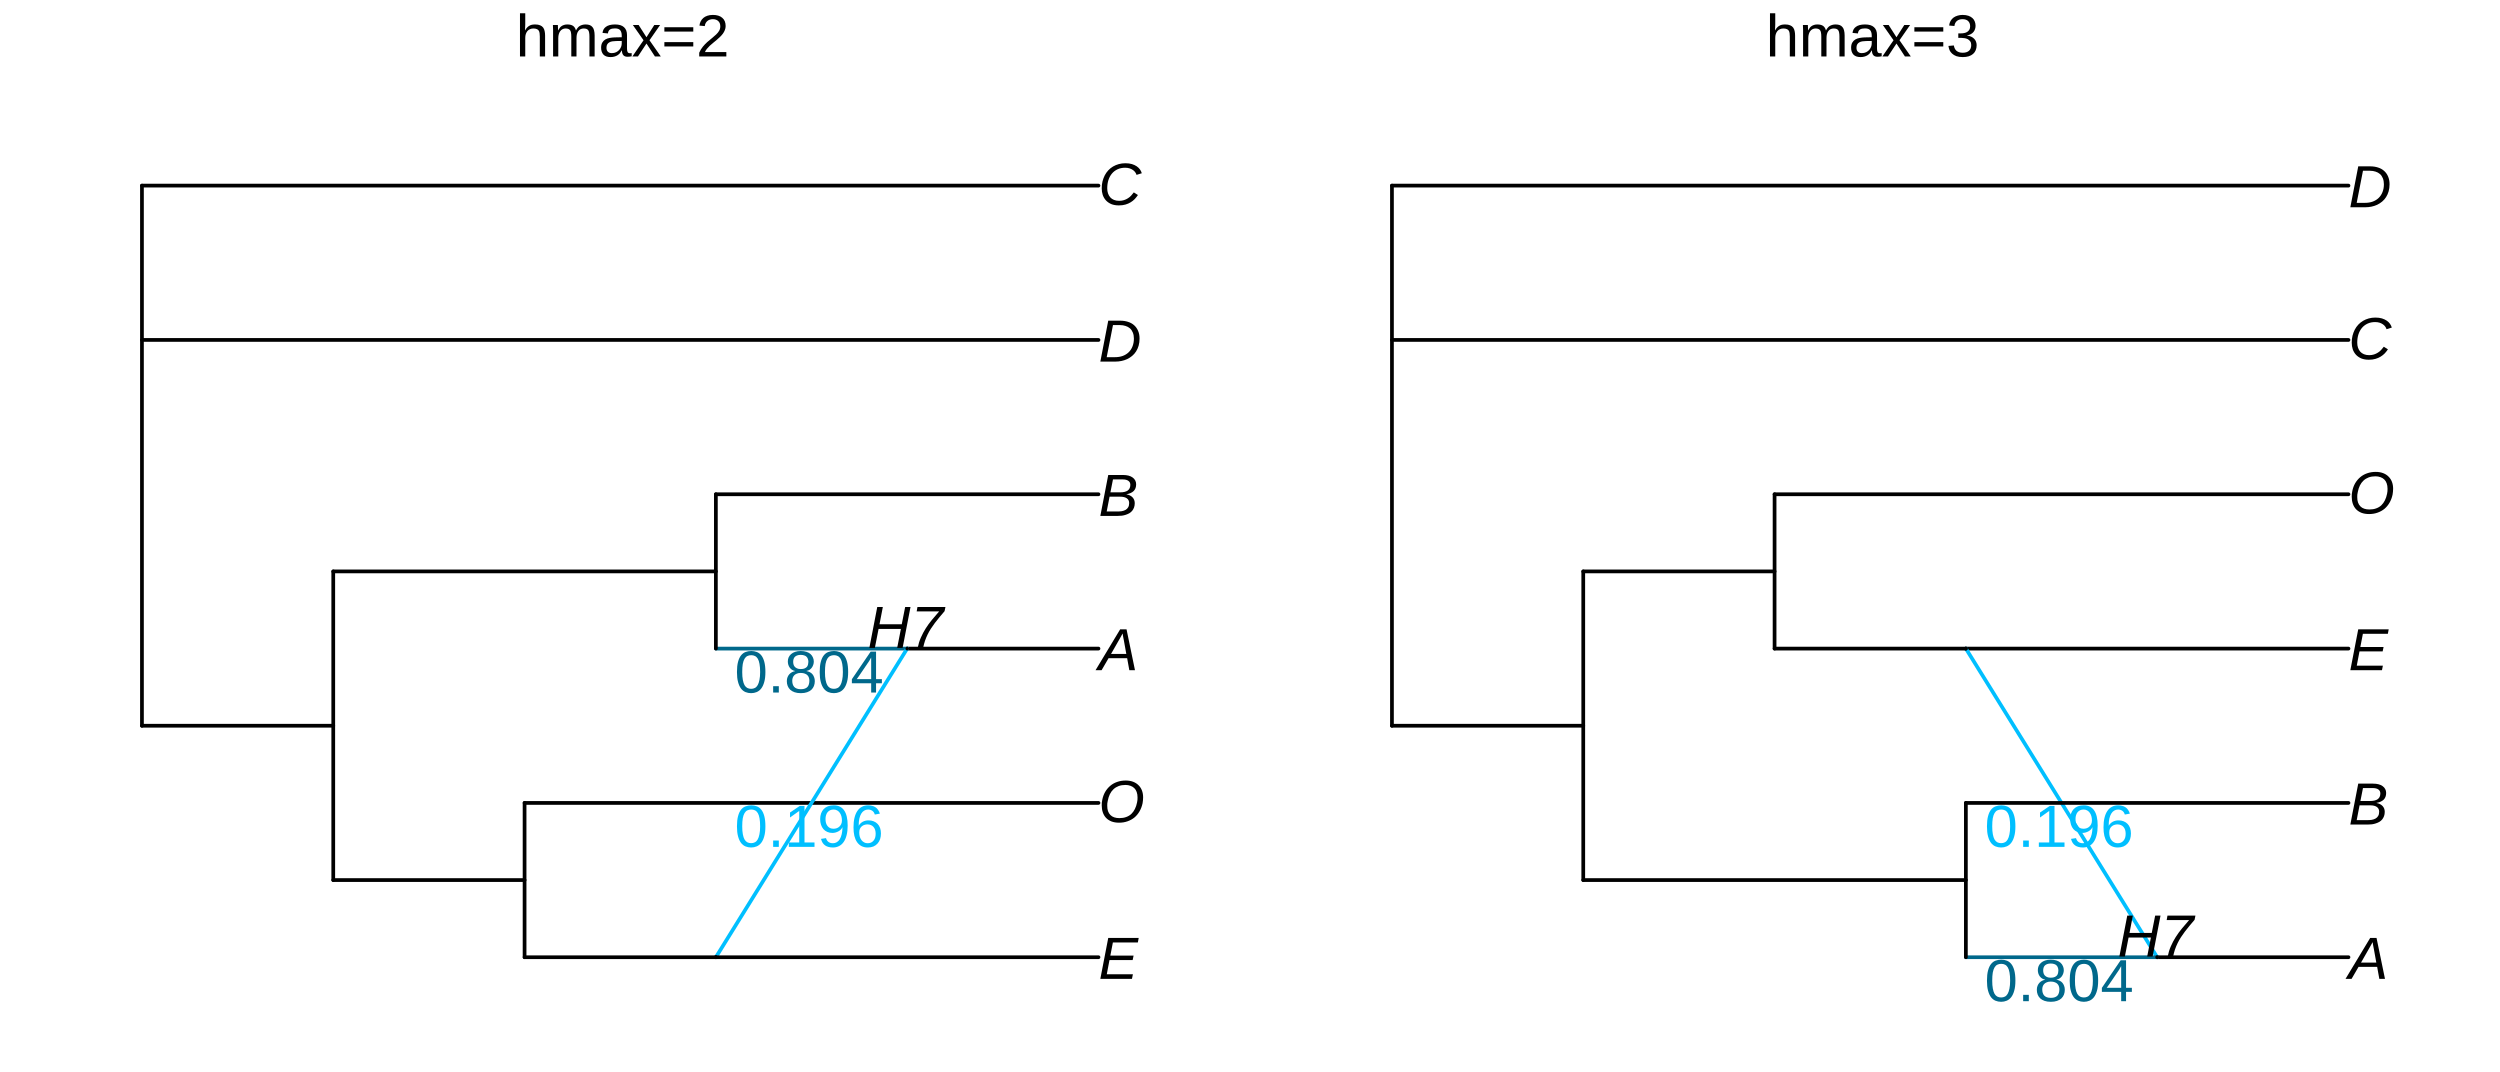
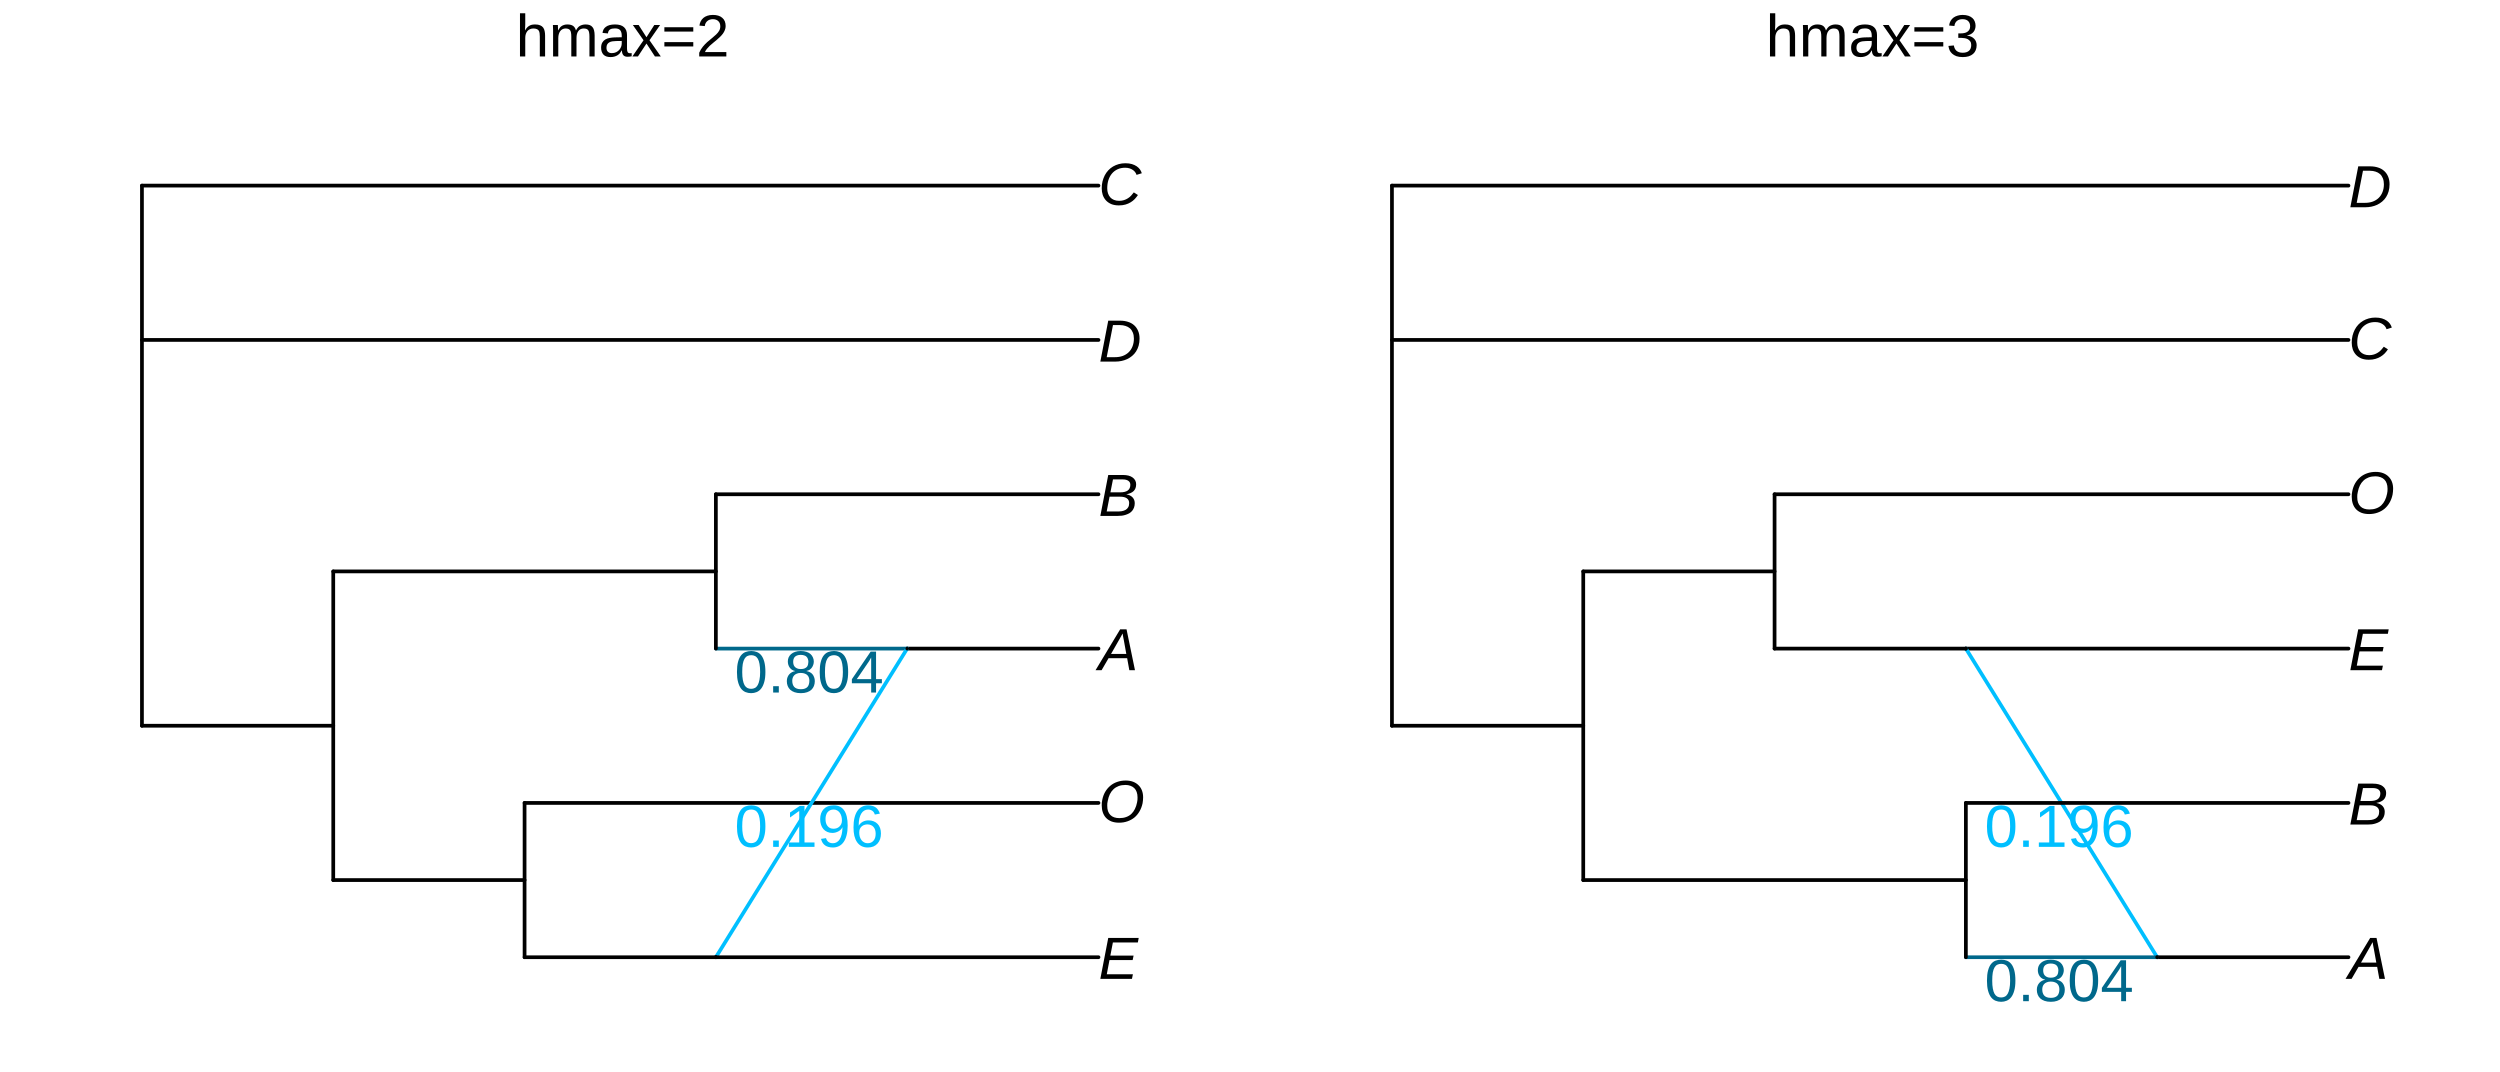
<svg xmlns="http://www.w3.org/2000/svg" xmlns:xlink="http://www.w3.org/1999/xlink" width="504pt" height="216pt" viewBox="0 0 504 216" version="1.1">
  <defs>
    <g>
      <symbol overflow="visible" id="glyph0-0">
        <path style="stroke:none;" d="M 0.406 0 L 0.406 -8 L 3.594 -8 L 3.594 0 Z M 0.797 -0.406 L 3.188 -0.406 L 3.188 -7.594 L 0.797 -7.594 Z M 0.797 -0.406 " />
      </symbol>
      <symbol overflow="visible" id="glyph0-1">
        <path style="stroke:none;" d="M 7.953 -1.969 C 7.766 -1.688 7.551 -1.414 7.312 -1.156 C 7.07 -0.906 6.797 -0.688 6.484 -0.5 C 6.18 -0.312 5.832 -0.16 5.438 -0.047 C 5.051 0.066 4.609 0.125 4.109 0.125 C 3.523 0.125 3.016 0.035 2.578 -0.141 C 2.148 -0.328 1.789 -0.578 1.5 -0.891 C 1.219 -1.203 1.004 -1.566 0.859 -1.984 C 0.723 -2.398 0.656 -2.848 0.656 -3.328 C 0.656 -3.816 0.707 -4.281 0.812 -4.719 C 0.926 -5.156 1.078 -5.562 1.266 -5.938 C 1.461 -6.312 1.703 -6.648 1.984 -6.953 C 2.266 -7.254 2.582 -7.508 2.938 -7.719 C 3.289 -7.926 3.676 -8.086 4.094 -8.203 C 4.508 -8.316 4.953 -8.375 5.422 -8.375 C 5.93 -8.375 6.375 -8.316 6.75 -8.203 C 7.125 -8.086 7.445 -7.938 7.719 -7.75 C 7.988 -7.562 8.207 -7.348 8.375 -7.109 C 8.539 -6.867 8.66 -6.617 8.734 -6.359 L 7.672 -6.031 C 7.617 -6.219 7.531 -6.395 7.406 -6.562 C 7.281 -6.738 7.125 -6.891 6.938 -7.016 C 6.75 -7.148 6.523 -7.258 6.266 -7.344 C 6.004 -7.426 5.707 -7.469 5.375 -7.469 C 4.801 -7.469 4.289 -7.363 3.844 -7.156 C 3.395 -6.945 3.016 -6.656 2.703 -6.281 C 2.398 -5.914 2.164 -5.477 2 -4.969 C 1.844 -4.469 1.766 -3.914 1.766 -3.312 C 1.766 -2.945 1.816 -2.609 1.922 -2.297 C 2.023 -1.992 2.176 -1.727 2.375 -1.5 C 2.57 -1.281 2.82 -1.109 3.125 -0.984 C 3.426 -0.859 3.773 -0.797 4.172 -0.797 C 4.523 -0.797 4.848 -0.844 5.141 -0.938 C 5.43 -1.031 5.695 -1.156 5.938 -1.312 C 6.188 -1.469 6.406 -1.648 6.594 -1.859 C 6.789 -2.066 6.969 -2.281 7.125 -2.5 Z M 7.953 -1.969 " />
      </symbol>
      <symbol overflow="visible" id="glyph0-2">
        <path style="stroke:none;" d="M 4.359 -8.25 C 4.941 -8.25 5.473 -8.172 5.953 -8.016 C 6.43 -7.867 6.844 -7.641 7.188 -7.328 C 7.531 -7.023 7.797 -6.648 7.984 -6.203 C 8.18 -5.754 8.281 -5.234 8.281 -4.641 C 8.281 -4.117 8.219 -3.641 8.094 -3.203 C 7.969 -2.773 7.797 -2.391 7.578 -2.047 C 7.359 -1.703 7.094 -1.398 6.781 -1.141 C 6.477 -0.891 6.145 -0.676 5.781 -0.5 C 5.414 -0.332 5.031 -0.207 4.625 -0.125 C 4.219 -0.039 3.801 0 3.375 0 L 0.375 0 L 1.969 -8.25 Z M 1.656 -0.891 L 3.328 -0.891 C 3.898 -0.891 4.422 -0.973 4.891 -1.141 C 5.359 -1.316 5.758 -1.566 6.094 -1.891 C 6.426 -2.211 6.68 -2.602 6.859 -3.062 C 7.047 -3.531 7.141 -4.055 7.141 -4.641 C 7.141 -5.109 7.066 -5.516 6.922 -5.859 C 6.785 -6.203 6.594 -6.484 6.344 -6.703 C 6.094 -6.922 5.797 -7.082 5.453 -7.188 C 5.109 -7.301 4.738 -7.359 4.344 -7.359 L 2.922 -7.359 Z M 1.656 -0.891 " />
      </symbol>
      <symbol overflow="visible" id="glyph0-3">
        <path style="stroke:none;" d="M 1.969 -8.25 L 4.953 -8.25 C 5.359 -8.25 5.723 -8.207 6.047 -8.125 C 6.379 -8.039 6.656 -7.914 6.875 -7.75 C 7.102 -7.594 7.281 -7.395 7.406 -7.156 C 7.531 -6.926 7.594 -6.664 7.594 -6.375 C 7.594 -5.801 7.426 -5.348 7.094 -5.016 C 6.758 -4.691 6.266 -4.473 5.609 -4.359 C 5.891 -4.305 6.133 -4.227 6.344 -4.125 C 6.551 -4.02 6.727 -3.891 6.875 -3.734 C 7.02 -3.578 7.129 -3.398 7.203 -3.203 C 7.273 -3.004 7.312 -2.797 7.312 -2.578 C 7.312 -2.254 7.266 -1.961 7.172 -1.703 C 7.078 -1.453 6.953 -1.227 6.797 -1.031 C 6.641 -0.844 6.453 -0.68 6.234 -0.547 C 6.016 -0.422 5.773 -0.316 5.516 -0.234 C 5.266 -0.148 5 -0.086 4.719 -0.047 C 4.438 -0.016 4.148 0 3.859 0 L 0.375 0 Z M 2.406 -4.75 L 4.344 -4.75 C 5.051 -4.75 5.57 -4.875 5.906 -5.125 C 6.25 -5.383 6.422 -5.766 6.422 -6.266 C 6.422 -6.629 6.285 -6.898 6.016 -7.078 C 5.754 -7.266 5.367 -7.359 4.859 -7.359 L 2.922 -7.359 Z M 1.656 -0.891 L 3.812 -0.891 C 4.113 -0.891 4.41 -0.91 4.703 -0.953 C 4.992 -1.004 5.25 -1.094 5.469 -1.219 C 5.688 -1.344 5.859 -1.516 5.984 -1.734 C 6.117 -1.953 6.188 -2.238 6.188 -2.594 C 6.188 -3.008 6.031 -3.328 5.719 -3.547 C 5.406 -3.766 4.961 -3.875 4.391 -3.875 L 2.234 -3.875 Z M 1.656 -0.891 " />
      </symbol>
      <symbol overflow="visible" id="glyph0-4">
        <path style="stroke:none;" d="M 6.219 0 L 5.781 -2.422 L 2.031 -2.422 L 0.625 0 L -0.594 0 L 4.375 -8.25 L 5.656 -8.25 L 7.359 0 Z M 5.109 -6.062 C 5.078 -6.219 5.047 -6.367 5.016 -6.516 C 4.984 -6.672 4.957 -6.812 4.938 -6.938 C 4.914 -7.07 4.898 -7.18 4.891 -7.266 C 4.879 -7.348 4.867 -7.395 4.859 -7.406 C 4.859 -7.395 4.832 -7.344 4.781 -7.25 C 4.738 -7.164 4.68 -7.062 4.609 -6.938 C 4.535 -6.812 4.457 -6.672 4.375 -6.516 C 4.289 -6.359 4.203 -6.203 4.109 -6.047 L 2.531 -3.281 L 5.609 -3.281 Z M 5.109 -6.062 " />
      </symbol>
      <symbol overflow="visible" id="glyph0-5">
        <path style="stroke:none;" d="M 5.5 -8.375 C 6.062 -8.375 6.555 -8.289 6.984 -8.125 C 7.422 -7.957 7.785 -7.723 8.078 -7.422 C 8.379 -7.129 8.609 -6.773 8.766 -6.359 C 8.922 -5.941 9 -5.484 9 -4.984 C 9 -4.797 8.988 -4.598 8.969 -4.391 C 8.945 -4.18 8.922 -3.984 8.891 -3.797 C 8.766 -3.203 8.562 -2.66 8.281 -2.172 C 8.008 -1.691 7.672 -1.281 7.266 -0.938 C 6.859 -0.602 6.391 -0.344 5.859 -0.156 C 5.336 0.031 4.77 0.125 4.156 0.125 C 3.57 0.125 3.062 0.039 2.625 -0.125 C 2.188 -0.301 1.82 -0.539 1.531 -0.844 C 1.238 -1.156 1.02 -1.523 0.875 -1.953 C 0.727 -2.379 0.656 -2.848 0.656 -3.359 C 0.656 -3.535 0.66 -3.719 0.672 -3.906 C 0.691 -4.094 0.723 -4.285 0.766 -4.484 C 0.879 -5.066 1.07 -5.598 1.344 -6.078 C 1.625 -6.555 1.969 -6.969 2.375 -7.312 C 2.781 -7.656 3.242 -7.914 3.766 -8.094 C 4.297 -8.281 4.875 -8.375 5.5 -8.375 Z M 5.438 -7.484 C 4.926 -7.484 4.473 -7.41 4.078 -7.266 C 3.68 -7.117 3.332 -6.906 3.031 -6.625 C 2.738 -6.352 2.492 -6.02 2.297 -5.625 C 2.109 -5.238 1.969 -4.797 1.875 -4.297 C 1.832 -4.117 1.801 -3.945 1.781 -3.781 C 1.77 -3.613 1.766 -3.453 1.766 -3.297 C 1.766 -2.879 1.816 -2.516 1.922 -2.203 C 2.035 -1.891 2.195 -1.629 2.406 -1.422 C 2.613 -1.211 2.867 -1.055 3.172 -0.953 C 3.484 -0.848 3.828 -0.797 4.203 -0.797 C 4.723 -0.797 5.18 -0.867 5.578 -1.016 C 5.984 -1.16 6.332 -1.367 6.625 -1.641 C 6.914 -1.922 7.156 -2.254 7.344 -2.641 C 7.539 -3.035 7.688 -3.477 7.781 -3.969 C 7.82 -4.133 7.848 -4.301 7.859 -4.469 C 7.867 -4.645 7.875 -4.812 7.875 -4.969 C 7.875 -5.383 7.816 -5.75 7.703 -6.062 C 7.598 -6.375 7.438 -6.633 7.219 -6.844 C 7.008 -7.051 6.754 -7.207 6.453 -7.312 C 6.148 -7.426 5.812 -7.484 5.438 -7.484 Z M 5.438 -7.484 " />
      </symbol>
      <symbol overflow="visible" id="glyph0-6">
        <path style="stroke:none;" d="M 0.375 0 L 1.969 -8.25 L 8.109 -8.25 L 7.938 -7.344 L 2.906 -7.344 L 2.391 -4.688 L 7.078 -4.688 L 6.891 -3.797 L 2.219 -3.797 L 1.672 -0.922 L 6.938 -0.922 L 6.75 0 Z M 0.375 0 " />
-       </symbol>
-       <symbol overflow="visible" id="glyph0-7">
-         <path style="stroke:none;" d="M 5.984 0 L 6.734 -3.828 L 2.234 -3.828 L 1.484 0 L 0.375 0 L 1.969 -8.25 L 3.094 -8.25 L 2.422 -4.766 L 6.906 -4.766 L 7.594 -8.25 L 8.672 -8.25 L 7.078 0 Z M 5.984 0 " />
-       </symbol>
-       <symbol overflow="visible" id="glyph0-8">
-         <path style="stroke:none;" d="M 6.875 -7.406 C 6.52 -6.977 6.176 -6.57 5.844 -6.188 C 5.52 -5.801 5.211 -5.414 4.922 -5.031 C 4.641 -4.656 4.375 -4.273 4.125 -3.891 C 3.875 -3.504 3.648 -3.109 3.453 -2.703 C 3.254 -2.297 3.078 -1.867 2.922 -1.422 C 2.773 -0.973 2.648 -0.5 2.547 0 L 1.453 0 C 1.598 -0.75 1.812 -1.441 2.094 -2.078 C 2.375 -2.723 2.703 -3.344 3.078 -3.938 C 3.453 -4.531 3.867 -5.102 4.328 -5.656 C 4.785 -6.219 5.27 -6.785 5.781 -7.359 L 1.25 -7.359 L 1.406 -8.25 L 7.047 -8.25 Z M 6.875 -7.406 " />
      </symbol>
      <symbol overflow="visible" id="glyph1-0">
        <path style="stroke:none;" d="M 0.406 0 L 0.406 -8 L 3.594 -8 L 3.594 0 Z M 0.797 -0.406 L 3.188 -0.406 L 3.188 -7.594 L 0.797 -7.594 Z M 0.797 -0.406 " />
      </symbol>
      <symbol overflow="visible" id="glyph1-1">
        <path style="stroke:none;" d="M 6.203 -4.125 C 6.203 -3.332 6.125 -2.664 5.969 -2.125 C 5.82 -1.582 5.617 -1.145 5.359 -0.812 C 5.098 -0.477 4.789 -0.238 4.438 -0.094 C 4.094 0.051 3.723 0.125 3.328 0.125 C 2.922 0.125 2.539 0.051 2.188 -0.094 C 1.844 -0.238 1.539 -0.477 1.281 -0.812 C 1.031 -1.145 0.832 -1.582 0.688 -2.125 C 0.539 -2.664 0.469 -3.332 0.469 -4.125 C 0.469 -4.957 0.539 -5.645 0.688 -6.188 C 0.832 -6.738 1.035 -7.176 1.297 -7.5 C 1.555 -7.82 1.859 -8.047 2.203 -8.172 C 2.555 -8.305 2.941 -8.375 3.359 -8.375 C 3.754 -8.375 4.125 -8.305 4.469 -8.172 C 4.812 -8.047 5.113 -7.82 5.375 -7.5 C 5.633 -7.176 5.836 -6.738 5.984 -6.188 C 6.129 -5.645 6.203 -4.957 6.203 -4.125 Z M 5.141 -4.125 C 5.141 -4.781 5.098 -5.328 5.016 -5.766 C 4.941 -6.203 4.828 -6.551 4.672 -6.812 C 4.516 -7.07 4.328 -7.254 4.109 -7.359 C 3.891 -7.473 3.641 -7.531 3.359 -7.531 C 3.055 -7.531 2.789 -7.473 2.562 -7.359 C 2.344 -7.254 2.156 -7.07 2 -6.812 C 1.844 -6.551 1.723 -6.203 1.641 -5.766 C 1.566 -5.328 1.531 -4.781 1.531 -4.125 C 1.531 -3.5 1.57 -2.969 1.656 -2.531 C 1.738 -2.094 1.852 -1.742 2 -1.484 C 2.156 -1.223 2.344 -1.035 2.562 -0.922 C 2.789 -0.805 3.047 -0.75 3.328 -0.75 C 3.609 -0.75 3.859 -0.805 4.078 -0.922 C 4.305 -1.035 4.492 -1.223 4.641 -1.484 C 4.797 -1.742 4.914 -2.094 5 -2.531 C 5.094 -2.969 5.141 -3.5 5.141 -4.125 Z M 5.141 -4.125 " />
      </symbol>
      <symbol overflow="visible" id="glyph1-2">
        <path style="stroke:none;" d="M 1.094 0 L 1.094 -1.281 L 2.234 -1.281 L 2.234 0 Z M 1.094 0 " />
      </symbol>
      <symbol overflow="visible" id="glyph1-3">
        <path style="stroke:none;" d="M 0.922 0 L 0.922 -0.891 L 3.016 -0.891 L 3.016 -7.25 L 1.156 -5.922 L 1.156 -6.922 L 3.109 -8.25 L 4.078 -8.25 L 4.078 -0.891 L 6.094 -0.891 L 6.094 0 Z M 0.922 0 " />
      </symbol>
      <symbol overflow="visible" id="glyph1-4">
        <path style="stroke:none;" d="M 6.109 -4.297 C 6.109 -3.555 6.035 -2.91 5.891 -2.359 C 5.754 -1.805 5.555 -1.348 5.297 -0.984 C 5.047 -0.617 4.734 -0.344 4.359 -0.156 C 3.992 0.031 3.582 0.125 3.125 0.125 C 2.801 0.125 2.508 0.086 2.25 0.016 C 2 -0.047 1.773 -0.145 1.578 -0.281 C 1.379 -0.414 1.207 -0.594 1.062 -0.812 C 0.926 -1.031 0.816 -1.297 0.734 -1.609 L 1.734 -1.766 C 1.848 -1.41 2.02 -1.148 2.25 -0.984 C 2.488 -0.816 2.785 -0.734 3.141 -0.734 C 3.422 -0.734 3.676 -0.801 3.906 -0.938 C 4.145 -1.07 4.348 -1.273 4.516 -1.547 C 4.68 -1.816 4.812 -2.156 4.906 -2.562 C 5 -2.969 5.051 -3.441 5.062 -3.984 C 4.977 -3.797 4.863 -3.629 4.719 -3.484 C 4.582 -3.348 4.422 -3.227 4.234 -3.125 C 4.055 -3.031 3.859 -2.953 3.641 -2.891 C 3.43 -2.836 3.223 -2.812 3.016 -2.812 C 2.641 -2.812 2.301 -2.879 2 -3.016 C 1.695 -3.148 1.438 -3.336 1.219 -3.578 C 1.008 -3.828 0.848 -4.117 0.734 -4.453 C 0.617 -4.797 0.562 -5.18 0.562 -5.609 C 0.562 -6.023 0.625 -6.406 0.75 -6.75 C 0.875 -7.094 1.051 -7.383 1.281 -7.625 C 1.52 -7.875 1.805 -8.062 2.141 -8.188 C 2.484 -8.312 2.875 -8.375 3.312 -8.375 C 4.227 -8.375 4.922 -8.035 5.391 -7.359 C 5.867 -6.68 6.109 -5.66 6.109 -4.297 Z M 4.953 -5.312 C 4.953 -5.613 4.914 -5.898 4.844 -6.172 C 4.77 -6.441 4.66 -6.676 4.516 -6.875 C 4.379 -7.07 4.207 -7.227 4 -7.344 C 3.789 -7.469 3.551 -7.531 3.281 -7.531 C 3.02 -7.531 2.785 -7.484 2.578 -7.391 C 2.379 -7.297 2.207 -7.164 2.062 -7 C 1.926 -6.832 1.82 -6.629 1.75 -6.391 C 1.676 -6.16 1.641 -5.898 1.641 -5.609 C 1.641 -5.328 1.672 -5.066 1.734 -4.828 C 1.805 -4.586 1.91 -4.379 2.047 -4.203 C 2.18 -4.035 2.348 -3.898 2.547 -3.797 C 2.754 -3.703 2.992 -3.656 3.266 -3.656 C 3.461 -3.656 3.66 -3.688 3.859 -3.75 C 4.055 -3.812 4.234 -3.91 4.391 -4.047 C 4.555 -4.191 4.691 -4.367 4.797 -4.578 C 4.898 -4.785 4.953 -5.031 4.953 -5.312 Z M 4.953 -5.312 " />
      </symbol>
      <symbol overflow="visible" id="glyph1-5">
        <path style="stroke:none;" d="M 6.141 -2.703 C 6.141 -2.285 6.082 -1.906 5.969 -1.562 C 5.852 -1.219 5.68 -0.922 5.453 -0.672 C 5.234 -0.422 4.957 -0.223 4.625 -0.078 C 4.289 0.055 3.91 0.125 3.484 0.125 C 3.004 0.125 2.582 0.031 2.219 -0.156 C 1.863 -0.344 1.566 -0.609 1.328 -0.953 C 1.086 -1.297 0.906 -1.719 0.781 -2.219 C 0.664 -2.727 0.609 -3.301 0.609 -3.938 C 0.609 -4.676 0.676 -5.32 0.812 -5.875 C 0.945 -6.426 1.141 -6.883 1.391 -7.25 C 1.648 -7.625 1.961 -7.906 2.328 -8.094 C 2.691 -8.281 3.102 -8.375 3.562 -8.375 C 3.844 -8.375 4.102 -8.344 4.344 -8.281 C 4.594 -8.227 4.816 -8.133 5.016 -8 C 5.223 -7.875 5.398 -7.703 5.547 -7.484 C 5.703 -7.273 5.828 -7.016 5.922 -6.703 L 4.906 -6.516 C 4.801 -6.867 4.629 -7.125 4.391 -7.281 C 4.148 -7.445 3.867 -7.531 3.547 -7.531 C 3.266 -7.531 3.004 -7.457 2.766 -7.312 C 2.535 -7.176 2.336 -6.973 2.172 -6.703 C 2.004 -6.43 1.875 -6.086 1.781 -5.672 C 1.695 -5.266 1.656 -4.789 1.656 -4.25 C 1.852 -4.602 2.125 -4.875 2.469 -5.062 C 2.812 -5.25 3.207 -5.344 3.656 -5.344 C 4.031 -5.344 4.367 -5.281 4.672 -5.156 C 4.984 -5.031 5.25 -4.852 5.469 -4.625 C 5.688 -4.406 5.852 -4.129 5.969 -3.797 C 6.082 -3.473 6.141 -3.109 6.141 -2.703 Z M 5.078 -2.656 C 5.078 -2.938 5.039 -3.191 4.969 -3.422 C 4.895 -3.66 4.785 -3.859 4.641 -4.016 C 4.504 -4.18 4.332 -4.305 4.125 -4.391 C 3.926 -4.484 3.688 -4.531 3.406 -4.531 C 3.219 -4.531 3.023 -4.5 2.828 -4.438 C 2.629 -4.383 2.453 -4.289 2.297 -4.156 C 2.141 -4.031 2.008 -3.863 1.906 -3.656 C 1.812 -3.457 1.766 -3.207 1.766 -2.906 C 1.766 -2.602 1.801 -2.316 1.875 -2.047 C 1.957 -1.785 2.07 -1.555 2.219 -1.359 C 2.363 -1.172 2.539 -1.02 2.75 -0.906 C 2.957 -0.789 3.191 -0.734 3.453 -0.734 C 3.703 -0.734 3.926 -0.773 4.125 -0.859 C 4.332 -0.953 4.504 -1.082 4.641 -1.25 C 4.785 -1.414 4.895 -1.613 4.969 -1.844 C 5.039 -2.082 5.078 -2.352 5.078 -2.656 Z M 5.078 -2.656 " />
      </symbol>
      <symbol overflow="visible" id="glyph1-6">
        <path style="stroke:none;" d="M 6.156 -2.297 C 6.156 -1.953 6.098 -1.629 5.984 -1.328 C 5.867 -1.035 5.695 -0.781 5.469 -0.562 C 5.25 -0.352 4.957 -0.188 4.594 -0.062 C 4.238 0.062 3.82 0.125 3.344 0.125 C 2.852 0.125 2.43 0.062 2.078 -0.062 C 1.723 -0.188 1.43 -0.352 1.203 -0.562 C 0.973 -0.781 0.801 -1.035 0.688 -1.328 C 0.57 -1.617 0.516 -1.941 0.516 -2.297 C 0.516 -2.598 0.562 -2.863 0.656 -3.094 C 0.75 -3.332 0.875 -3.535 1.031 -3.703 C 1.188 -3.867 1.363 -4.004 1.562 -4.109 C 1.758 -4.211 1.961 -4.281 2.172 -4.312 L 2.172 -4.344 C 1.941 -4.395 1.734 -4.477 1.547 -4.594 C 1.367 -4.719 1.219 -4.863 1.094 -5.031 C 0.969 -5.207 0.875 -5.398 0.812 -5.609 C 0.75 -5.816 0.719 -6.035 0.719 -6.266 C 0.719 -6.555 0.77 -6.828 0.875 -7.078 C 0.988 -7.336 1.156 -7.562 1.375 -7.75 C 1.594 -7.945 1.863 -8.098 2.188 -8.203 C 2.508 -8.316 2.883 -8.375 3.312 -8.375 C 3.758 -8.375 4.148 -8.316 4.484 -8.203 C 4.816 -8.098 5.086 -7.945 5.297 -7.75 C 5.516 -7.551 5.676 -7.32 5.781 -7.062 C 5.895 -6.812 5.953 -6.539 5.953 -6.25 C 5.953 -6.02 5.914 -5.801 5.844 -5.594 C 5.781 -5.395 5.688 -5.207 5.562 -5.031 C 5.445 -4.863 5.297 -4.719 5.109 -4.594 C 4.93 -4.477 4.723 -4.398 4.484 -4.359 L 4.484 -4.328 C 4.723 -4.285 4.941 -4.211 5.141 -4.109 C 5.348 -4.016 5.523 -3.879 5.672 -3.703 C 5.816 -3.535 5.93 -3.332 6.016 -3.094 C 6.109 -2.863 6.156 -2.598 6.156 -2.297 Z M 4.859 -6.188 C 4.859 -6.395 4.828 -6.582 4.766 -6.75 C 4.711 -6.926 4.625 -7.078 4.5 -7.203 C 4.383 -7.328 4.227 -7.422 4.031 -7.484 C 3.844 -7.555 3.602 -7.594 3.312 -7.594 C 3.039 -7.594 2.805 -7.555 2.609 -7.484 C 2.422 -7.422 2.266 -7.328 2.141 -7.203 C 2.016 -7.078 1.926 -6.926 1.875 -6.75 C 1.82 -6.582 1.797 -6.395 1.797 -6.188 C 1.797 -6.031 1.816 -5.863 1.859 -5.688 C 1.898 -5.52 1.977 -5.363 2.094 -5.219 C 2.207 -5.082 2.363 -4.969 2.562 -4.875 C 2.758 -4.781 3.016 -4.734 3.328 -4.734 C 3.66 -4.734 3.926 -4.781 4.125 -4.875 C 4.332 -4.969 4.488 -5.082 4.594 -5.219 C 4.695 -5.363 4.766 -5.52 4.797 -5.688 C 4.836 -5.863 4.859 -6.031 4.859 -6.188 Z M 5.062 -2.406 C 5.062 -2.602 5.031 -2.797 4.969 -2.984 C 4.914 -3.172 4.82 -3.332 4.688 -3.469 C 4.562 -3.613 4.383 -3.727 4.156 -3.812 C 3.938 -3.906 3.656 -3.953 3.312 -3.953 C 3.008 -3.953 2.75 -3.906 2.531 -3.812 C 2.312 -3.727 2.133 -3.613 2 -3.469 C 1.863 -3.32 1.766 -3.156 1.703 -2.969 C 1.641 -2.781 1.609 -2.582 1.609 -2.375 C 1.609 -2.125 1.641 -1.895 1.703 -1.688 C 1.766 -1.477 1.863 -1.297 2 -1.141 C 2.133 -0.992 2.312 -0.879 2.531 -0.797 C 2.758 -0.711 3.035 -0.672 3.359 -0.672 C 3.672 -0.672 3.938 -0.711 4.156 -0.797 C 4.375 -0.879 4.551 -0.992 4.688 -1.141 C 4.82 -1.297 4.914 -1.477 4.969 -1.688 C 5.031 -1.906 5.062 -2.145 5.062 -2.406 Z M 5.062 -2.406 " />
      </symbol>
      <symbol overflow="visible" id="glyph1-7">
        <path style="stroke:none;" d="M 5.156 -1.875 L 5.156 0 L 4.172 0 L 4.172 -1.875 L 0.281 -1.875 L 0.281 -2.688 L 4.062 -8.25 L 5.156 -8.25 L 5.156 -2.703 L 6.328 -2.703 L 6.328 -1.875 Z M 4.172 -7.062 C 4.16 -7.039 4.141 -7.004 4.109 -6.953 C 4.078 -6.898 4.039 -6.836 4 -6.766 C 3.957 -6.691 3.914 -6.617 3.875 -6.547 C 3.844 -6.473 3.812 -6.414 3.781 -6.375 L 1.656 -3.25 C 1.633 -3.219 1.602 -3.176 1.562 -3.125 C 1.531 -3.07 1.492 -3.02 1.453 -2.969 C 1.422 -2.914 1.383 -2.863 1.344 -2.812 C 1.301 -2.77 1.27 -2.734 1.25 -2.703 L 4.172 -2.703 Z M 4.172 -7.062 " />
      </symbol>
      <symbol overflow="visible" id="glyph1-8">
        <path style="stroke:none;" d="M 1.859 -5.25 C 1.973 -5.469 2.098 -5.648 2.234 -5.797 C 2.367 -5.953 2.52 -6.078 2.688 -6.172 C 2.852 -6.273 3.031 -6.348 3.219 -6.391 C 3.414 -6.43 3.641 -6.453 3.891 -6.453 C 4.297 -6.453 4.629 -6.395 4.891 -6.281 C 5.148 -6.176 5.352 -6.023 5.5 -5.828 C 5.645 -5.629 5.742 -5.395 5.797 -5.125 C 5.859 -4.852 5.891 -4.551 5.891 -4.219 L 5.891 0 L 4.828 0 L 4.828 -4.016 C 4.828 -4.285 4.812 -4.52 4.781 -4.719 C 4.75 -4.926 4.688 -5.098 4.594 -5.234 C 4.5 -5.367 4.363 -5.469 4.188 -5.531 C 4.02 -5.602 3.801 -5.641 3.531 -5.641 C 3.281 -5.641 3.051 -5.594 2.844 -5.5 C 2.645 -5.414 2.473 -5.289 2.328 -5.125 C 2.191 -4.957 2.082 -4.754 2 -4.516 C 1.926 -4.285 1.891 -4.023 1.891 -3.734 L 1.891 0 L 0.828 0 L 0.828 -8.703 L 1.891 -8.703 L 1.891 -6.438 C 1.891 -6.301 1.883 -6.172 1.875 -6.047 C 1.875 -5.922 1.867 -5.801 1.859 -5.688 C 1.859 -5.582 1.852 -5.488 1.844 -5.406 C 1.844 -5.332 1.844 -5.281 1.844 -5.25 Z M 1.859 -5.25 " />
      </symbol>
      <symbol overflow="visible" id="glyph1-9">
        <path style="stroke:none;" d="M 4.5 0 L 4.5 -4.016 C 4.5 -4.328 4.477 -4.586 4.438 -4.797 C 4.406 -5.004 4.344 -5.172 4.25 -5.297 C 4.156 -5.422 4.031 -5.508 3.875 -5.562 C 3.727 -5.613 3.551 -5.641 3.344 -5.641 C 3.113 -5.641 2.91 -5.594 2.734 -5.5 C 2.555 -5.414 2.406 -5.289 2.281 -5.125 C 2.156 -4.957 2.055 -4.754 1.984 -4.516 C 1.91 -4.273 1.875 -3.992 1.875 -3.672 L 1.875 0 L 0.828 0 L 0.828 -4.984 C 0.828 -5.117 0.828 -5.258 0.828 -5.406 C 0.828 -5.551 0.82 -5.688 0.812 -5.812 C 0.812 -5.945 0.805 -6.062 0.797 -6.156 C 0.797 -6.25 0.797 -6.312 0.797 -6.344 L 1.797 -6.344 C 1.797 -6.32 1.797 -6.266 1.797 -6.172 C 1.805 -6.086 1.812 -5.988 1.812 -5.875 C 1.82 -5.77 1.828 -5.66 1.828 -5.547 C 1.836 -5.43 1.844 -5.332 1.844 -5.25 L 1.859 -5.25 C 1.953 -5.438 2.051 -5.602 2.156 -5.75 C 2.27 -5.906 2.398 -6.031 2.547 -6.125 C 2.691 -6.227 2.859 -6.305 3.047 -6.359 C 3.234 -6.422 3.453 -6.453 3.703 -6.453 C 4.191 -6.453 4.57 -6.359 4.844 -6.172 C 5.125 -5.984 5.32 -5.676 5.438 -5.25 L 5.453 -5.25 C 5.547 -5.438 5.648 -5.602 5.766 -5.75 C 5.879 -5.906 6.016 -6.031 6.172 -6.125 C 6.328 -6.227 6.504 -6.305 6.703 -6.359 C 6.898 -6.422 7.125 -6.453 7.375 -6.453 C 7.695 -6.453 7.973 -6.41 8.203 -6.328 C 8.43 -6.242 8.617 -6.109 8.766 -5.922 C 8.922 -5.742 9.031 -5.516 9.094 -5.234 C 9.164 -4.953 9.203 -4.613 9.203 -4.219 L 9.203 0 L 8.156 0 L 8.156 -4.016 C 8.156 -4.328 8.133 -4.586 8.094 -4.797 C 8.062 -5.004 8 -5.172 7.906 -5.297 C 7.812 -5.422 7.691 -5.508 7.547 -5.562 C 7.398 -5.613 7.219 -5.641 7 -5.641 C 6.781 -5.641 6.578 -5.598 6.391 -5.516 C 6.211 -5.43 6.062 -5.305 5.938 -5.141 C 5.812 -4.984 5.711 -4.781 5.641 -4.531 C 5.578 -4.281 5.547 -3.992 5.547 -3.672 L 5.547 0 Z M 4.5 0 " />
      </symbol>
      <symbol overflow="visible" id="glyph1-10">
        <path style="stroke:none;" d="M 2.422 0.125 C 1.785 0.125 1.305 -0.039 0.984 -0.375 C 0.672 -0.719 0.516 -1.18 0.516 -1.766 C 0.516 -2.18 0.594 -2.523 0.75 -2.797 C 0.906 -3.066 1.109 -3.273 1.359 -3.422 C 1.617 -3.578 1.91 -3.68 2.234 -3.734 C 2.566 -3.797 2.906 -3.832 3.25 -3.844 L 4.672 -3.875 L 4.672 -4.219 C 4.672 -4.477 4.641 -4.695 4.578 -4.875 C 4.523 -5.062 4.441 -5.211 4.328 -5.328 C 4.223 -5.441 4.082 -5.523 3.906 -5.578 C 3.738 -5.629 3.539 -5.656 3.312 -5.656 C 3.102 -5.656 2.914 -5.641 2.75 -5.609 C 2.594 -5.578 2.453 -5.523 2.328 -5.453 C 2.211 -5.379 2.113 -5.273 2.031 -5.141 C 1.957 -5.016 1.91 -4.848 1.891 -4.641 L 0.797 -4.75 C 0.828 -5 0.895 -5.227 1 -5.438 C 1.113 -5.645 1.27 -5.82 1.469 -5.969 C 1.676 -6.125 1.93 -6.242 2.234 -6.328 C 2.535 -6.41 2.898 -6.453 3.328 -6.453 C 4.129 -6.453 4.727 -6.27 5.125 -5.906 C 5.531 -5.539 5.734 -5.016 5.734 -4.328 L 5.734 -1.594 C 5.734 -1.281 5.773 -1.047 5.859 -0.891 C 5.941 -0.734 6.098 -0.656 6.328 -0.656 C 6.391 -0.656 6.445 -0.656 6.5 -0.656 C 6.562 -0.664 6.617 -0.676 6.672 -0.688 L 6.672 -0.031 C 6.535 0 6.398 0.02 6.266 0.031 C 6.141 0.051 6.004 0.062 5.859 0.062 C 5.66 0.062 5.488 0.035 5.344 -0.016 C 5.207 -0.066 5.094 -0.145 5 -0.25 C 4.906 -0.363 4.832 -0.5 4.781 -0.656 C 4.738 -0.812 4.711 -1 4.703 -1.219 L 4.672 -1.219 C 4.555 -1.008 4.43 -0.82 4.297 -0.656 C 4.16 -0.5 4.004 -0.363 3.828 -0.25 C 3.648 -0.133 3.445 -0.047 3.219 0.016 C 2.988 0.086 2.723 0.125 2.422 0.125 Z M 2.672 -0.672 C 3.004 -0.672 3.297 -0.734 3.547 -0.859 C 3.797 -0.984 4.004 -1.141 4.172 -1.328 C 4.336 -1.523 4.461 -1.734 4.547 -1.953 C 4.629 -2.18 4.672 -2.398 4.672 -2.609 L 4.672 -3.125 L 3.516 -3.109 C 3.254 -3.098 3.008 -3.078 2.781 -3.047 C 2.551 -3.016 2.348 -2.945 2.172 -2.844 C 1.992 -2.75 1.852 -2.613 1.75 -2.438 C 1.645 -2.27 1.594 -2.039 1.594 -1.75 C 1.594 -1.406 1.688 -1.141 1.875 -0.953 C 2.062 -0.766 2.328 -0.672 2.672 -0.672 Z M 2.672 -0.672 " />
      </symbol>
      <symbol overflow="visible" id="glyph1-11">
        <path style="stroke:none;" d="M 4.688 0 L 2.984 -2.609 L 1.266 0 L 0.141 0 L 2.391 -3.266 L 0.234 -6.344 L 1.406 -6.344 L 2.984 -3.875 L 4.562 -6.344 L 5.734 -6.344 L 3.594 -3.266 L 5.875 0 Z M 4.688 0 " />
      </symbol>
      <symbol overflow="visible" id="glyph1-12">
        <path style="stroke:none;" d="M 0.594 -5.016 L 0.594 -5.891 L 6.422 -5.891 L 6.422 -5.016 Z M 0.594 -2.016 L 0.594 -2.891 L 6.422 -2.891 L 6.422 -2.016 Z M 0.594 -2.016 " />
      </symbol>
      <symbol overflow="visible" id="glyph1-13">
        <path style="stroke:none;" d="M 0.609 0 L 0.609 -0.75 C 0.805 -1.207 1.047 -1.609 1.328 -1.953 C 1.617 -2.305 1.922 -2.625 2.234 -2.906 C 2.555 -3.188 2.867 -3.445 3.172 -3.688 C 3.484 -3.938 3.766 -4.18 4.016 -4.422 C 4.266 -4.66 4.469 -4.91 4.625 -5.172 C 4.781 -5.441 4.859 -5.742 4.859 -6.078 C 4.859 -6.316 4.82 -6.523 4.75 -6.703 C 4.676 -6.879 4.57 -7.023 4.438 -7.141 C 4.312 -7.266 4.156 -7.359 3.969 -7.422 C 3.781 -7.484 3.578 -7.516 3.359 -7.516 C 3.141 -7.516 2.938 -7.484 2.75 -7.422 C 2.57 -7.367 2.41 -7.281 2.266 -7.156 C 2.117 -7.039 2 -6.895 1.906 -6.719 C 1.812 -6.551 1.754 -6.352 1.734 -6.125 L 0.656 -6.219 C 0.688 -6.508 0.766 -6.785 0.891 -7.047 C 1.023 -7.316 1.203 -7.551 1.422 -7.75 C 1.648 -7.945 1.922 -8.098 2.234 -8.203 C 2.555 -8.316 2.93 -8.375 3.359 -8.375 C 3.766 -8.375 4.125 -8.328 4.438 -8.234 C 4.758 -8.141 5.031 -7.992 5.25 -7.797 C 5.477 -7.609 5.648 -7.375 5.766 -7.094 C 5.879 -6.812 5.938 -6.488 5.938 -6.125 C 5.938 -5.844 5.883 -5.578 5.781 -5.328 C 5.688 -5.078 5.555 -4.836 5.391 -4.609 C 5.223 -4.379 5.031 -4.16 4.812 -3.953 C 4.594 -3.742 4.363 -3.535 4.125 -3.328 C 3.895 -3.129 3.656 -2.93 3.406 -2.734 C 3.164 -2.535 2.938 -2.336 2.719 -2.141 C 2.508 -1.941 2.32 -1.738 2.156 -1.531 C 1.988 -1.332 1.859 -1.117 1.766 -0.891 L 6.078 -0.891 L 6.078 0 Z M 0.609 0 " />
      </symbol>
      <symbol overflow="visible" id="glyph1-14">
        <path style="stroke:none;" d="M 6.141 -2.281 C 6.141 -1.906 6.078 -1.566 5.953 -1.266 C 5.836 -0.973 5.66 -0.723 5.422 -0.516 C 5.18 -0.305 4.883 -0.145 4.531 -0.031 C 4.188 0.07 3.789 0.125 3.344 0.125 C 2.832 0.125 2.398 0.062 2.047 -0.062 C 1.703 -0.195 1.414 -0.367 1.188 -0.578 C 0.957 -0.785 0.785 -1.02 0.672 -1.281 C 0.566 -1.551 0.492 -1.832 0.453 -2.125 L 1.547 -2.219 C 1.578 -2 1.633 -1.801 1.719 -1.625 C 1.801 -1.445 1.914 -1.289 2.062 -1.156 C 2.207 -1.031 2.383 -0.93 2.594 -0.859 C 2.801 -0.785 3.051 -0.75 3.344 -0.75 C 3.875 -0.75 4.289 -0.879 4.594 -1.141 C 4.895 -1.41 5.047 -1.801 5.047 -2.312 C 5.047 -2.613 4.977 -2.859 4.844 -3.047 C 4.707 -3.234 4.539 -3.379 4.344 -3.484 C 4.145 -3.586 3.926 -3.656 3.688 -3.688 C 3.445 -3.727 3.227 -3.75 3.031 -3.75 L 2.438 -3.75 L 2.438 -4.656 L 3.016 -4.656 C 3.211 -4.656 3.414 -4.676 3.625 -4.719 C 3.844 -4.758 4.039 -4.832 4.219 -4.938 C 4.395 -5.051 4.539 -5.195 4.656 -5.375 C 4.77 -5.562 4.828 -5.797 4.828 -6.078 C 4.828 -6.523 4.695 -6.875 4.438 -7.125 C 4.188 -7.383 3.801 -7.516 3.281 -7.516 C 2.82 -7.516 2.445 -7.395 2.156 -7.156 C 1.875 -6.914 1.707 -6.578 1.656 -6.141 L 0.594 -6.234 C 0.633 -6.598 0.734 -6.91 0.891 -7.172 C 1.047 -7.441 1.242 -7.664 1.484 -7.844 C 1.734 -8.02 2.008 -8.148 2.312 -8.234 C 2.625 -8.328 2.953 -8.375 3.297 -8.375 C 3.754 -8.375 4.148 -8.316 4.484 -8.203 C 4.816 -8.086 5.086 -7.93 5.297 -7.734 C 5.516 -7.535 5.672 -7.301 5.766 -7.031 C 5.867 -6.77 5.922 -6.488 5.922 -6.188 C 5.922 -5.945 5.883 -5.723 5.812 -5.516 C 5.75 -5.305 5.645 -5.113 5.5 -4.938 C 5.363 -4.77 5.188 -4.625 4.969 -4.5 C 4.75 -4.383 4.488 -4.297 4.188 -4.234 L 4.188 -4.219 C 4.52 -4.176 4.805 -4.098 5.047 -3.984 C 5.297 -3.867 5.5 -3.723 5.656 -3.547 C 5.82 -3.379 5.941 -3.188 6.016 -2.969 C 6.098 -2.75 6.141 -2.52 6.141 -2.281 Z M 6.141 -2.281 " />
      </symbol>
    </g>
  </defs>
  <g id="surface151">
    <rect x="0" y="0" width="504" height="216" style="fill:rgb(100%,100%,100%);fill-opacity:1;stroke:none;" />
    <path style="fill:none;stroke-width:0.75;stroke-linecap:round;stroke-linejoin:round;stroke:rgb(0%,0%,0%);stroke-opacity:1;stroke-miterlimit:10;" d="M 28.617 37.422 L 221.453 37.422 " />
    <path style="fill:none;stroke-width:0.75;stroke-linecap:round;stroke-linejoin:round;stroke:rgb(0%,0%,0%);stroke-opacity:1;stroke-miterlimit:10;" d="M 28.617 68.535 L 221.453 68.535 " />
    <path style="fill:none;stroke-width:0.75;stroke-linecap:round;stroke-linejoin:round;stroke:rgb(0%,0%,0%);stroke-opacity:1;stroke-miterlimit:10;" d="M 144.32 99.645 L 221.453 99.645 " />
    <path style="fill:none;stroke-width:0.75;stroke-linecap:round;stroke-linejoin:round;stroke:rgb(0%,0%,0%);stroke-opacity:1;stroke-miterlimit:10;" d="M 182.887 130.754 L 221.453 130.754 " />
    <path style="fill:none;stroke-width:0.75;stroke-linecap:round;stroke-linejoin:round;stroke:rgb(0%,40.784%,54.51%);stroke-opacity:1;stroke-miterlimit:10;" d="M 144.32 130.754 L 182.887 130.754 " />
    <path style="fill:none;stroke-width:0.75;stroke-linecap:round;stroke-linejoin:round;stroke:rgb(0%,0%,0%);stroke-opacity:1;stroke-miterlimit:10;" d="M 67.184 115.199 L 144.32 115.199 " />
    <path style="fill:none;stroke-width:0.75;stroke-linecap:round;stroke-linejoin:round;stroke:rgb(0%,0%,0%);stroke-opacity:1;stroke-miterlimit:10;" d="M 105.754 161.867 L 221.453 161.867 " />
    <path style="fill:none;stroke-width:0.75;stroke-linecap:round;stroke-linejoin:round;stroke:rgb(0%,74.902%,100%);stroke-opacity:1;stroke-miterlimit:10;" d="M 144.32 192.977 L 182.887 130.754 " />
    <path style="fill:none;stroke-width:0.75;stroke-linecap:round;stroke-linejoin:round;stroke:rgb(0%,0%,0%);stroke-opacity:1;stroke-miterlimit:10;" d="M 144.32 192.977 L 221.453 192.977 " />
    <path style="fill:none;stroke-width:0.75;stroke-linecap:round;stroke-linejoin:round;stroke:rgb(0%,0%,0%);stroke-opacity:1;stroke-miterlimit:10;" d="M 105.754 192.977 L 144.32 192.977 " />
    <path style="fill:none;stroke-width:0.75;stroke-linecap:round;stroke-linejoin:round;stroke:rgb(0%,0%,0%);stroke-opacity:1;stroke-miterlimit:10;" d="M 67.184 177.422 L 105.754 177.422 " />
    <path style="fill:none;stroke-width:0.75;stroke-linecap:round;stroke-linejoin:round;stroke:rgb(0%,0%,0%);stroke-opacity:1;stroke-miterlimit:10;" d="M 28.617 146.312 L 67.184 146.312 " />
    <path style="fill:none;stroke-width:0.75;stroke-linecap:round;stroke-linejoin:round;stroke:rgb(0%,0%,0%);stroke-opacity:1;stroke-miterlimit:10;" d="M 182.887 130.754 L 182.887 130.754 " />
    <path style="fill:none;stroke-width:0.75;stroke-linecap:round;stroke-linejoin:round;stroke:rgb(0%,0%,0%);stroke-opacity:1;stroke-miterlimit:10;" d="M 144.32 130.754 L 144.32 99.645 " />
    <path style="fill:none;stroke-width:0.75;stroke-linecap:round;stroke-linejoin:round;stroke:rgb(0%,0%,0%);stroke-opacity:1;stroke-miterlimit:10;" d="M 144.32 192.977 L 144.32 192.977 " />
    <path style="fill:none;stroke-width:0.75;stroke-linecap:round;stroke-linejoin:round;stroke:rgb(0%,0%,0%);stroke-opacity:1;stroke-miterlimit:10;" d="M 105.754 192.977 L 105.754 161.867 " />
    <path style="fill:none;stroke-width:0.75;stroke-linecap:round;stroke-linejoin:round;stroke:rgb(0%,0%,0%);stroke-opacity:1;stroke-miterlimit:10;" d="M 67.184 177.422 L 67.184 115.199 " />
    <path style="fill:none;stroke-width:0.75;stroke-linecap:round;stroke-linejoin:round;stroke:rgb(0%,0%,0%);stroke-opacity:1;stroke-miterlimit:10;" d="M 28.617 146.312 L 28.617 37.422 " />
    <g style="fill:rgb(0%,0%,0%);fill-opacity:1;">
      <use xlink:href="#glyph0-1" x="221.453" y="41.285" />
    </g>
    <g style="fill:rgb(0%,0%,0%);fill-opacity:1;">
      <use xlink:href="#glyph0-2" x="221.453" y="72.898" />
    </g>
    <g style="fill:rgb(0%,0%,0%);fill-opacity:1;">
      <use xlink:href="#glyph0-3" x="221.453" y="104.008" />
    </g>
    <g style="fill:rgb(0%,0%,0%);fill-opacity:1;">
      <use xlink:href="#glyph0-4" x="221.453" y="135.117" />
    </g>
    <g style="fill:rgb(0%,0%,0%);fill-opacity:1;">
      <use xlink:href="#glyph0-5" x="221.453" y="165.73" />
    </g>
    <g style="fill:rgb(0%,0%,0%);fill-opacity:1;">
      <use xlink:href="#glyph0-6" x="221.453" y="197.34" />
    </g>
-     <g style="fill:rgb(0%,0%,0%);fill-opacity:1;">
-       <use xlink:href="#glyph0-7" x="174.887" y="130.617" />
-       <use xlink:href="#glyph0-8" x="183.553" y="130.617" />
-     </g>
    <g style="fill:rgb(0%,74.902%,100%);fill-opacity:1;">
      <use xlink:href="#glyph1-1" x="148.102" y="170.73" />
      <use xlink:href="#glyph1-2" x="154.775" y="170.73" />
      <use xlink:href="#glyph1-3" x="158.109" y="170.73" />
      <use xlink:href="#glyph1-4" x="164.783" y="170.73" />
      <use xlink:href="#glyph1-5" x="171.457" y="170.73" />
    </g>
    <g style="fill:rgb(0%,40.784%,54.51%);fill-opacity:1;">
      <use xlink:href="#glyph1-1" x="148.102" y="139.617" />
      <use xlink:href="#glyph1-2" x="154.775" y="139.617" />
      <use xlink:href="#glyph1-6" x="158.109" y="139.617" />
      <use xlink:href="#glyph1-1" x="164.783" y="139.617" />
      <use xlink:href="#glyph1-7" x="171.457" y="139.617" />
    </g>
    <g style="fill:rgb(0%,0%,0%);fill-opacity:1;">
      <use xlink:href="#glyph1-8" x="104" y="11.383" />
      <use xlink:href="#glyph1-9" x="110.674" y="11.383" />
      <use xlink:href="#glyph1-10" x="120.67" y="11.383" />
      <use xlink:href="#glyph1-11" x="127.344" y="11.383" />
      <use xlink:href="#glyph1-12" x="133.344" y="11.383" />
      <use xlink:href="#glyph1-13" x="140.352" y="11.383" />
    </g>
    <path style="fill:none;stroke-width:0.75;stroke-linecap:round;stroke-linejoin:round;stroke:rgb(0%,0%,0%);stroke-opacity:1;stroke-miterlimit:10;" d="M 280.617 37.422 L 473.453 37.422 " />
    <path style="fill:none;stroke-width:0.75;stroke-linecap:round;stroke-linejoin:round;stroke:rgb(0%,0%,0%);stroke-opacity:1;stroke-miterlimit:10;" d="M 280.617 68.535 L 473.453 68.535 " />
    <path style="fill:none;stroke-width:0.75;stroke-linecap:round;stroke-linejoin:round;stroke:rgb(0%,0%,0%);stroke-opacity:1;stroke-miterlimit:10;" d="M 357.754 99.645 L 473.453 99.645 " />
    <path style="fill:none;stroke-width:0.75;stroke-linecap:round;stroke-linejoin:round;stroke:rgb(0%,0%,0%);stroke-opacity:1;stroke-miterlimit:10;" d="M 396.32 130.754 L 473.453 130.754 " />
    <path style="fill:none;stroke-width:0.75;stroke-linecap:round;stroke-linejoin:round;stroke:rgb(0%,74.902%,100%);stroke-opacity:1;stroke-miterlimit:10;" d="M 396.32 130.754 L 434.887 192.977 " />
    <path style="fill:none;stroke-width:0.75;stroke-linecap:round;stroke-linejoin:round;stroke:rgb(0%,0%,0%);stroke-opacity:1;stroke-miterlimit:10;" d="M 357.754 130.754 L 396.32 130.754 " />
    <path style="fill:none;stroke-width:0.75;stroke-linecap:round;stroke-linejoin:round;stroke:rgb(0%,0%,0%);stroke-opacity:1;stroke-miterlimit:10;" d="M 319.184 115.199 L 357.754 115.199 " />
    <path style="fill:none;stroke-width:0.75;stroke-linecap:round;stroke-linejoin:round;stroke:rgb(0%,0%,0%);stroke-opacity:1;stroke-miterlimit:10;" d="M 396.32 161.867 L 473.453 161.867 " />
    <path style="fill:none;stroke-width:0.75;stroke-linecap:round;stroke-linejoin:round;stroke:rgb(0%,0%,0%);stroke-opacity:1;stroke-miterlimit:10;" d="M 434.887 192.977 L 473.453 192.977 " />
    <path style="fill:none;stroke-width:0.75;stroke-linecap:round;stroke-linejoin:round;stroke:rgb(0%,40.784%,54.51%);stroke-opacity:1;stroke-miterlimit:10;" d="M 396.32 192.977 L 434.887 192.977 " />
    <path style="fill:none;stroke-width:0.75;stroke-linecap:round;stroke-linejoin:round;stroke:rgb(0%,0%,0%);stroke-opacity:1;stroke-miterlimit:10;" d="M 319.184 177.422 L 396.32 177.422 " />
    <path style="fill:none;stroke-width:0.75;stroke-linecap:round;stroke-linejoin:round;stroke:rgb(0%,0%,0%);stroke-opacity:1;stroke-miterlimit:10;" d="M 280.617 146.312 L 319.184 146.312 " />
    <path style="fill:none;stroke-width:0.75;stroke-linecap:round;stroke-linejoin:round;stroke:rgb(0%,0%,0%);stroke-opacity:1;stroke-miterlimit:10;" d="M 396.32 130.754 L 396.32 130.754 " />
    <path style="fill:none;stroke-width:0.75;stroke-linecap:round;stroke-linejoin:round;stroke:rgb(0%,0%,0%);stroke-opacity:1;stroke-miterlimit:10;" d="M 357.754 130.754 L 357.754 99.645 " />
    <path style="fill:none;stroke-width:0.75;stroke-linecap:round;stroke-linejoin:round;stroke:rgb(0%,0%,0%);stroke-opacity:1;stroke-miterlimit:10;" d="M 434.887 192.977 L 434.887 192.977 " />
    <path style="fill:none;stroke-width:0.75;stroke-linecap:round;stroke-linejoin:round;stroke:rgb(0%,0%,0%);stroke-opacity:1;stroke-miterlimit:10;" d="M 396.32 192.977 L 396.32 161.867 " />
    <path style="fill:none;stroke-width:0.75;stroke-linecap:round;stroke-linejoin:round;stroke:rgb(0%,0%,0%);stroke-opacity:1;stroke-miterlimit:10;" d="M 319.184 177.422 L 319.184 115.199 " />
    <path style="fill:none;stroke-width:0.75;stroke-linecap:round;stroke-linejoin:round;stroke:rgb(0%,0%,0%);stroke-opacity:1;stroke-miterlimit:10;" d="M 280.617 146.312 L 280.617 37.422 " />
    <g style="fill:rgb(0%,0%,0%);fill-opacity:1;">
      <use xlink:href="#glyph0-2" x="473.453" y="41.785" />
    </g>
    <g style="fill:rgb(0%,0%,0%);fill-opacity:1;">
      <use xlink:href="#glyph0-1" x="473.453" y="72.398" />
    </g>
    <g style="fill:rgb(0%,0%,0%);fill-opacity:1;">
      <use xlink:href="#glyph0-5" x="473.453" y="103.508" />
    </g>
    <g style="fill:rgb(0%,0%,0%);fill-opacity:1;">
      <use xlink:href="#glyph0-6" x="473.453" y="135.117" />
    </g>
    <g style="fill:rgb(0%,0%,0%);fill-opacity:1;">
      <use xlink:href="#glyph0-3" x="473.453" y="166.23" />
    </g>
    <g style="fill:rgb(0%,0%,0%);fill-opacity:1;">
      <use xlink:href="#glyph0-4" x="473.453" y="197.34" />
    </g>
-     <g style="fill:rgb(0%,0%,0%);fill-opacity:1;">
-       <use xlink:href="#glyph0-7" x="426.887" y="192.84" />
-       <use xlink:href="#glyph0-8" x="435.553" y="192.84" />
-     </g>
    <g style="fill:rgb(0%,74.902%,100%);fill-opacity:1;">
      <use xlink:href="#glyph1-1" x="400.102" y="170.73" />
      <use xlink:href="#glyph1-2" x="406.775" y="170.73" />
      <use xlink:href="#glyph1-3" x="410.109" y="170.73" />
      <use xlink:href="#glyph1-4" x="416.783" y="170.73" />
      <use xlink:href="#glyph1-5" x="423.457" y="170.73" />
    </g>
    <g style="fill:rgb(0%,40.784%,54.51%);fill-opacity:1;">
      <use xlink:href="#glyph1-1" x="400.102" y="201.84" />
      <use xlink:href="#glyph1-2" x="406.775" y="201.84" />
      <use xlink:href="#glyph1-6" x="410.109" y="201.84" />
      <use xlink:href="#glyph1-1" x="416.783" y="201.84" />
      <use xlink:href="#glyph1-7" x="423.457" y="201.84" />
    </g>
    <g style="fill:rgb(0%,0%,0%);fill-opacity:1;">
      <use xlink:href="#glyph1-8" x="356" y="11.383" />
      <use xlink:href="#glyph1-9" x="362.674" y="11.383" />
      <use xlink:href="#glyph1-10" x="372.67" y="11.383" />
      <use xlink:href="#glyph1-11" x="379.344" y="11.383" />
      <use xlink:href="#glyph1-12" x="385.344" y="11.383" />
      <use xlink:href="#glyph1-14" x="392.352" y="11.383" />
    </g>
  </g>
</svg>
